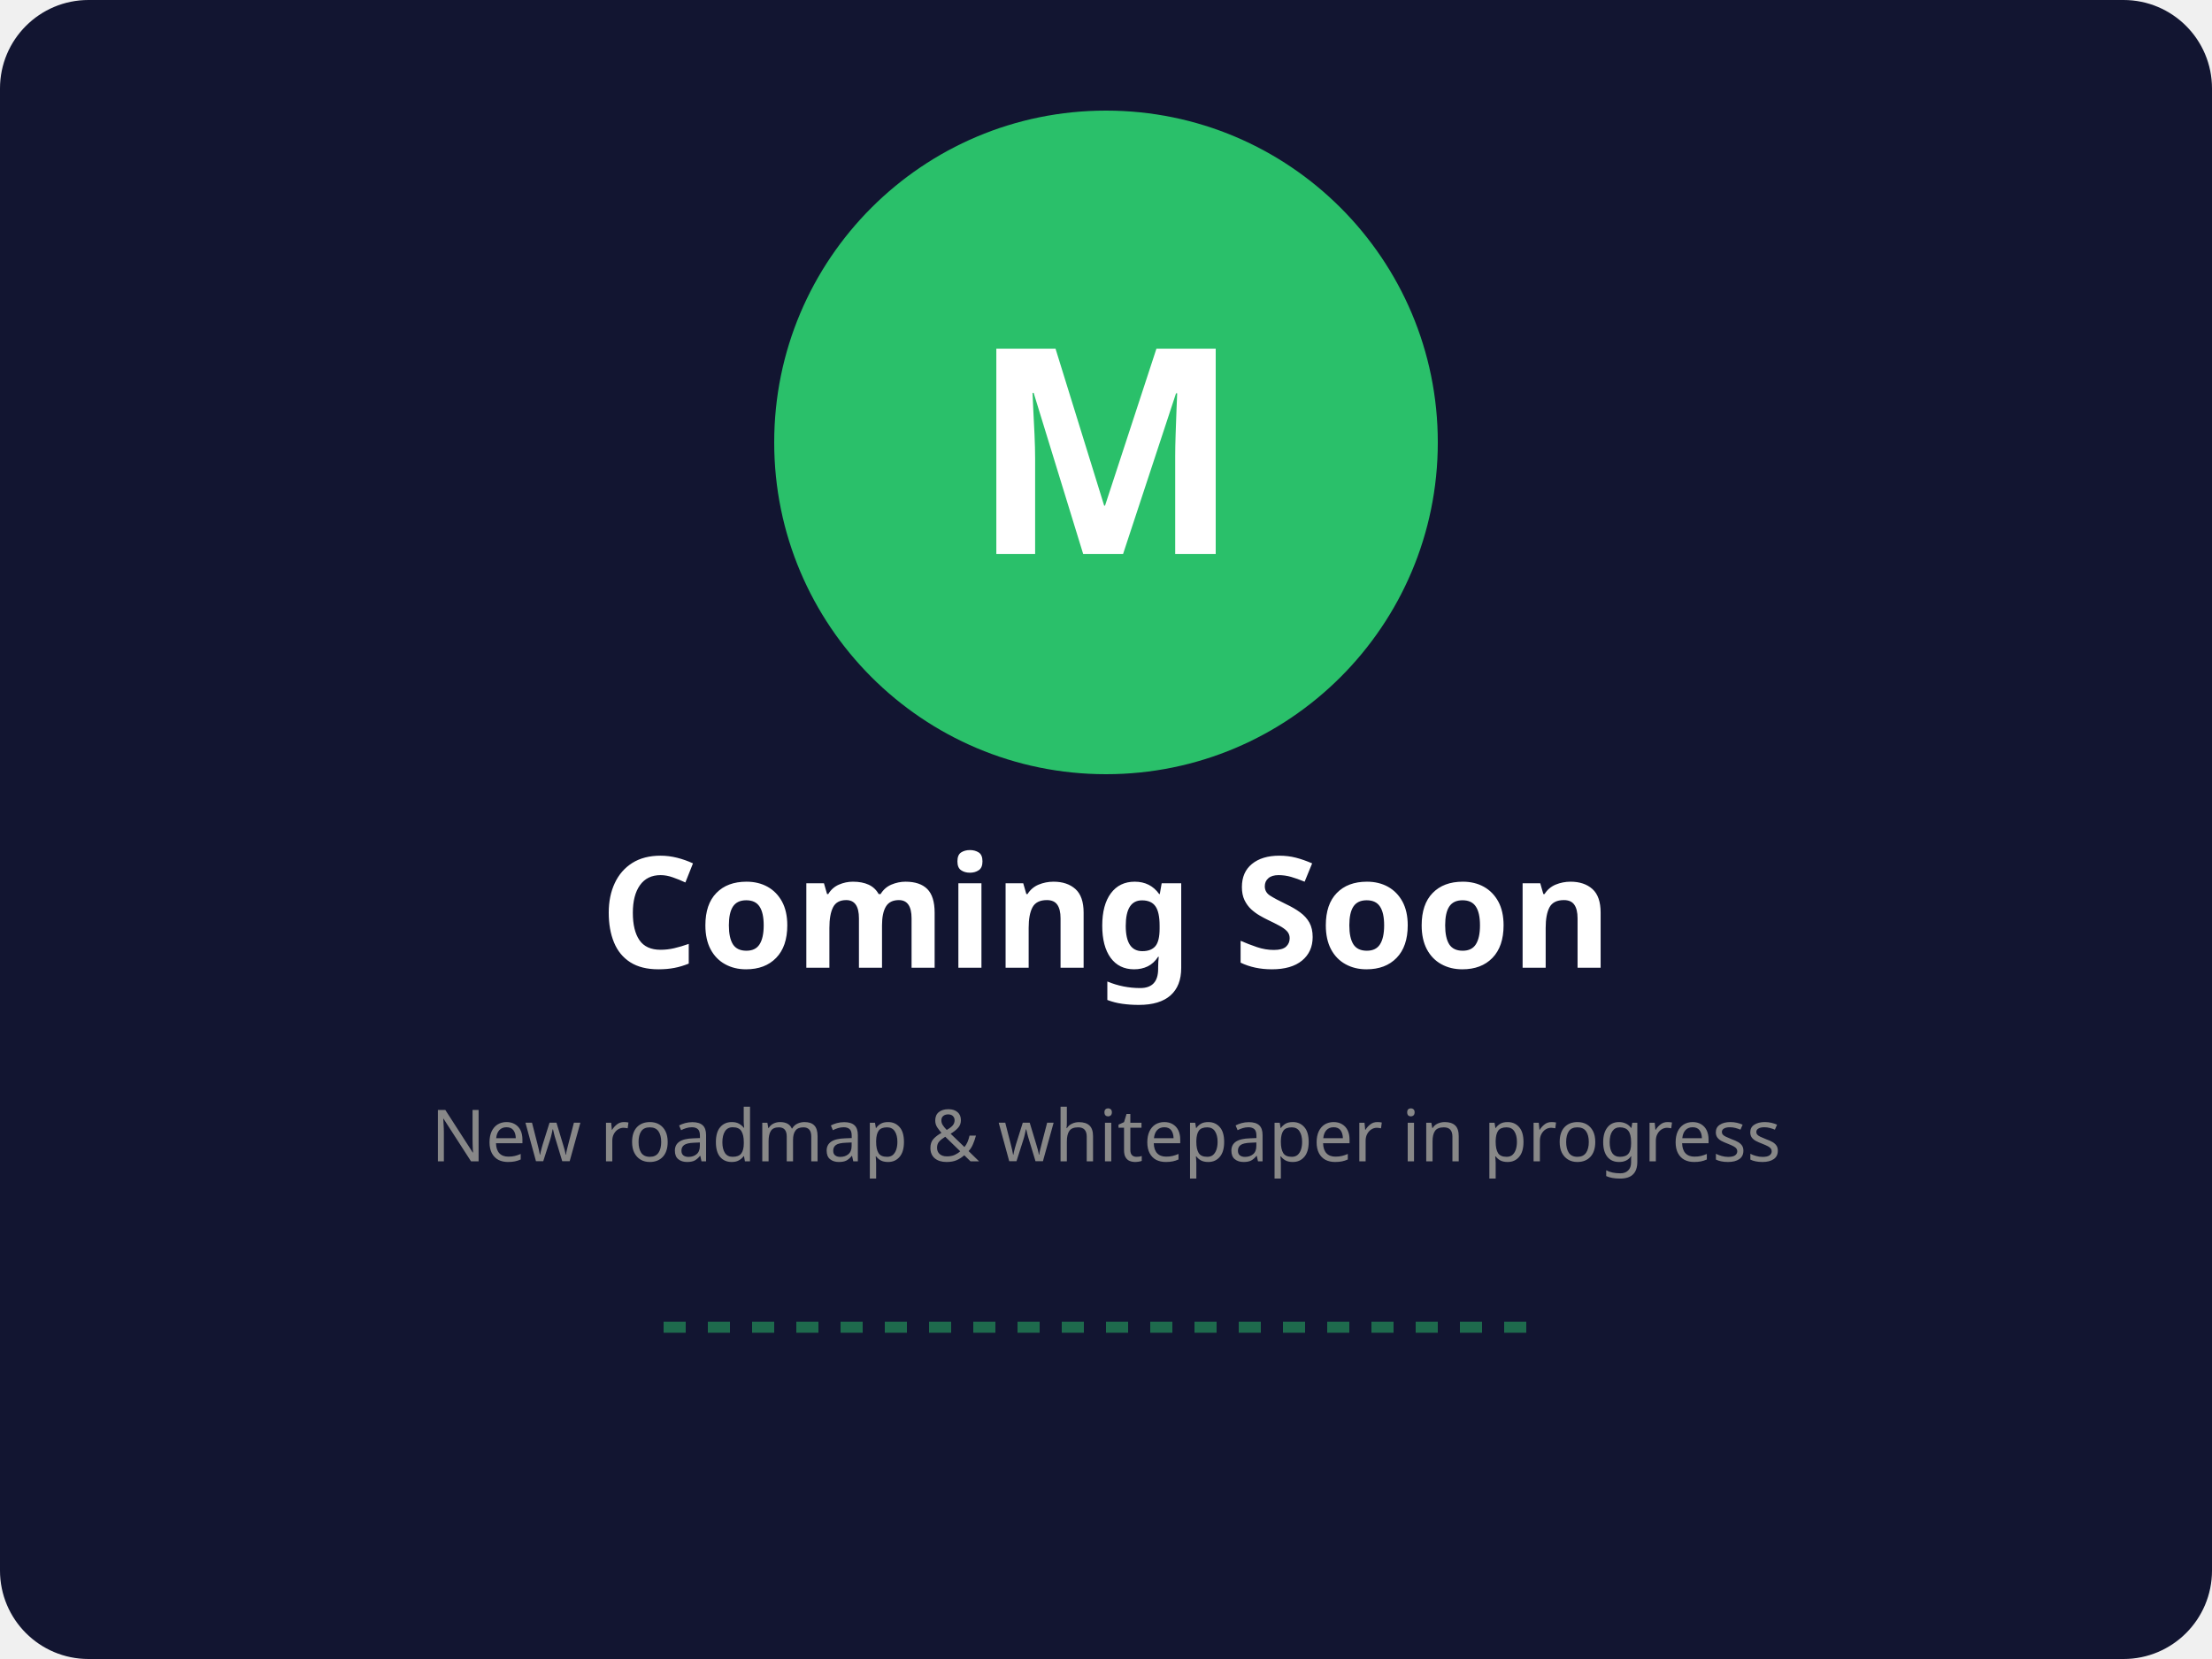
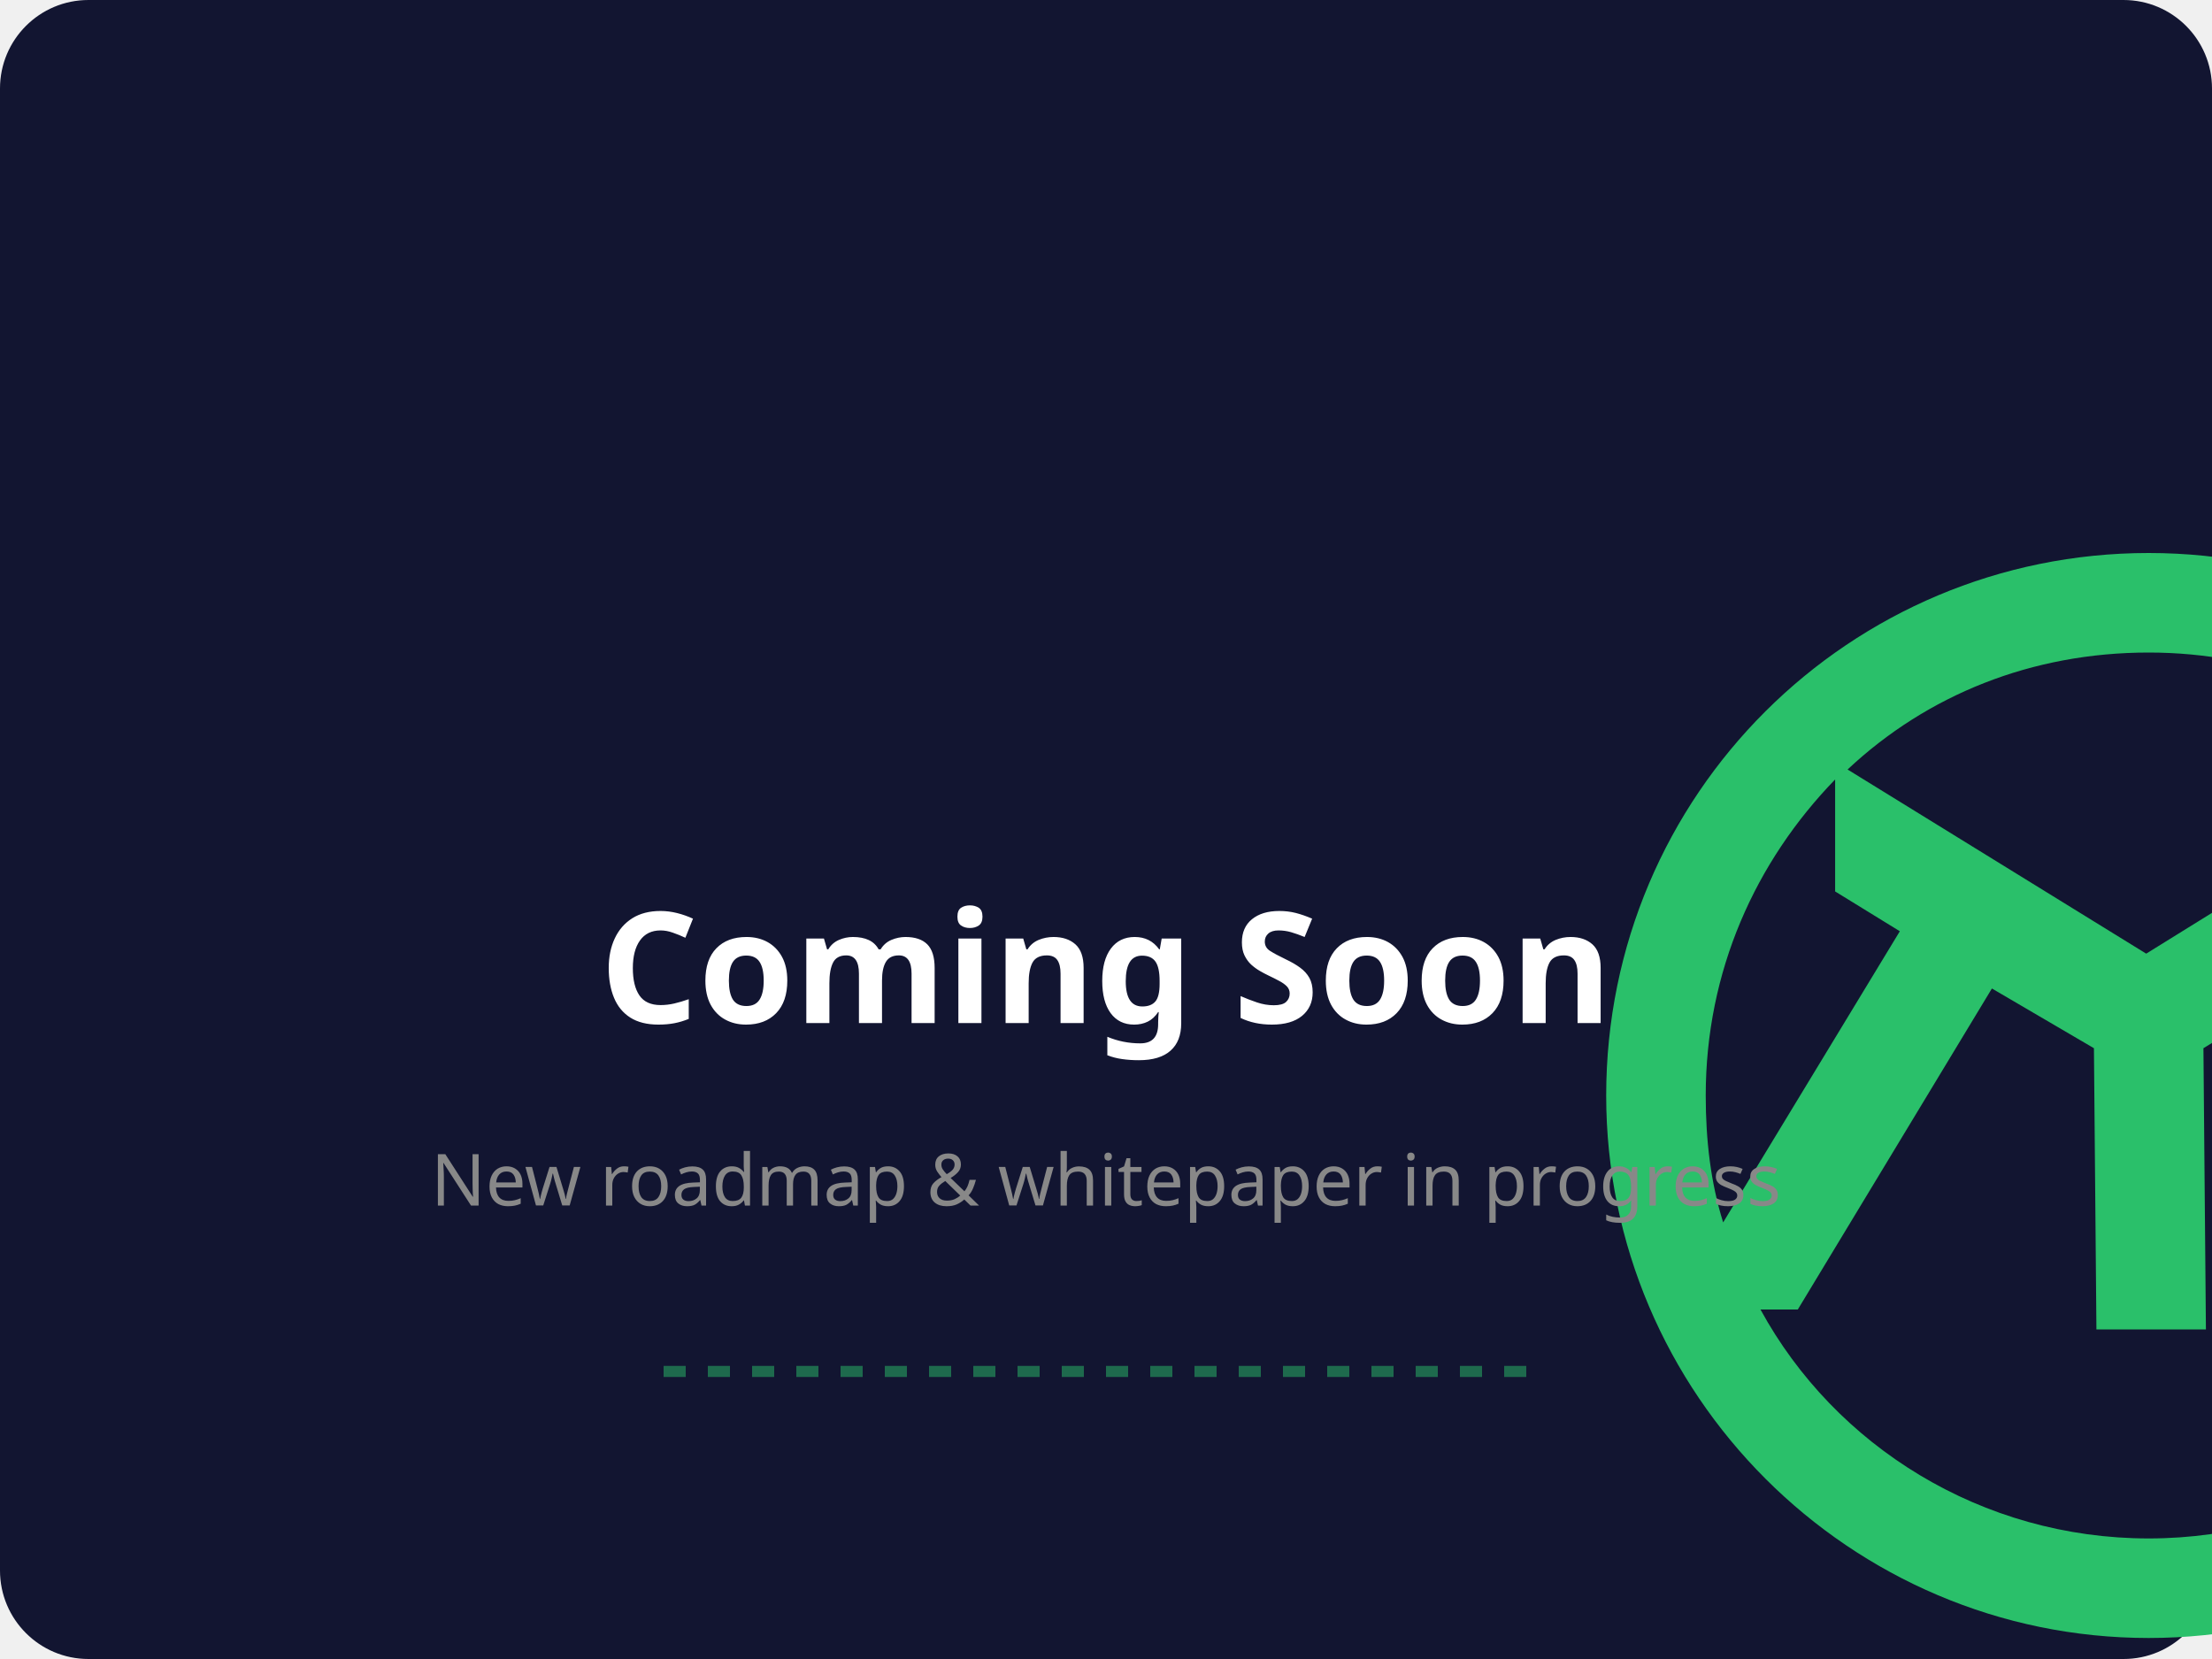
<svg xmlns="http://www.w3.org/2000/svg" viewBox="0 0 400 300">
  <rect width="400" height="300" rx="16" fill="#121531" />
-   <g transform="translate(200,80)">
-     <rect x="-60" y="-60" width="120" height="120" rx="60" fill="#2ac06a" />
-     <text x="0" y="0" text-anchor="middle" dominant-baseline="central" fill="white" font-family="sans-serif" font-weight="bold" font-size="52">M</text>
+   <g transform="translate(200,100) scale(0.45)">
+     <path fill="#2ac06a" d="M419 436c120,0 218,-98 218,-218 0,-121 -98,-218 -218,-218 -120,0 -218,97 -218,218 0,120 98,218 218,218zm0 -396c46,0 88,17 120,46l-121 75 -120 -74c32,-30 74,-47 121,-47zm124 50c33,33 54,78 54,128 0,18 -3,35 -8,52l-72 -118 26 -16 0 -46zm32 214c-31,55 -89,92 -156,92 -67,0 -126,-37 -156,-92l15 0 78 -129 41 24 1 113 44 0 -1 -113 39 -24 79 129 16 0zm-327 -35c-5,-16 -7,-33 -7,-51 0,-50 20,-94 52,-127l0 45 26 16 -71 117z" />
+     <polygon fill="#2ac06a" points="726,472 761,522 796,472 835,472 780,550 838,631 799,631 761,577 723,631 685,631 742,550 688,472" />
+     <polygon fill="#2ac06a" points="663,471 663,631 630,631 630,471" />
+     <path fill="#2ac06a" d="M573 572c6,-3 12,-6 17,-11 11,-9 18,-23 18,-37 0,-15 -7,-28 -18,-38 -11,-10 -25,-15 -42,-15 -16,0 -31,-1 -48,-1l0 161 33 0 0 -54 5 0 36 54 38 0 -39 -59zm-40 -72l15 0c8,0 14,2 19,7 5,4 8,10 8,17 0,6 -3,12 -8,17 -5,4 -11,6 -19,6l-15 0 0 -47z" />
+     <polygon fill="#2ac06a" points="378,471 479,471 479,500 444,500 444,631 412,631 412,500 378,500" />
+     <polygon fill="#2ac06a" points="290,500 355,500 355,471 257,471 257,631 355,631 355,602 290,602 290,566 338,566 338,537 290,537" />
+     <polygon fill="#2ac06a" points="35,631 68,546 119,631 169,546 204,631 238,631 187,503 174,470 157,501 119,572 81,501 64,470 51,503 0,631" />
  </g>
-   <text x="200" y="175" text-anchor="middle" fill="white" font-family="sans-serif" font-weight="bold" font-size="28">Coming Soon</text>
-   <text x="200" y="210" text-anchor="middle" fill="#888" font-family="sans-serif" font-size="13">New roadmap &amp; whitepaper in progress</text>
-   <line x1="120" y1="240" x2="280" y2="240" stroke="#2ac06a" stroke-width="2" stroke-dasharray="4,4" opacity="0.5" />
+   <text x="200" y="185" text-anchor="middle" fill="white" font-family="sans-serif" font-weight="bold" font-size="28">Coming Soon</text>
+   <text x="200" y="218" text-anchor="middle" fill="#888" font-family="sans-serif" font-size="13">New roadmap &amp; whitepaper in progress</text>
+   <line x1="120" y1="248" x2="280" y2="248" stroke="#2ac06a" stroke-width="2" stroke-dasharray="4,4" opacity="0.5" />
</svg>
